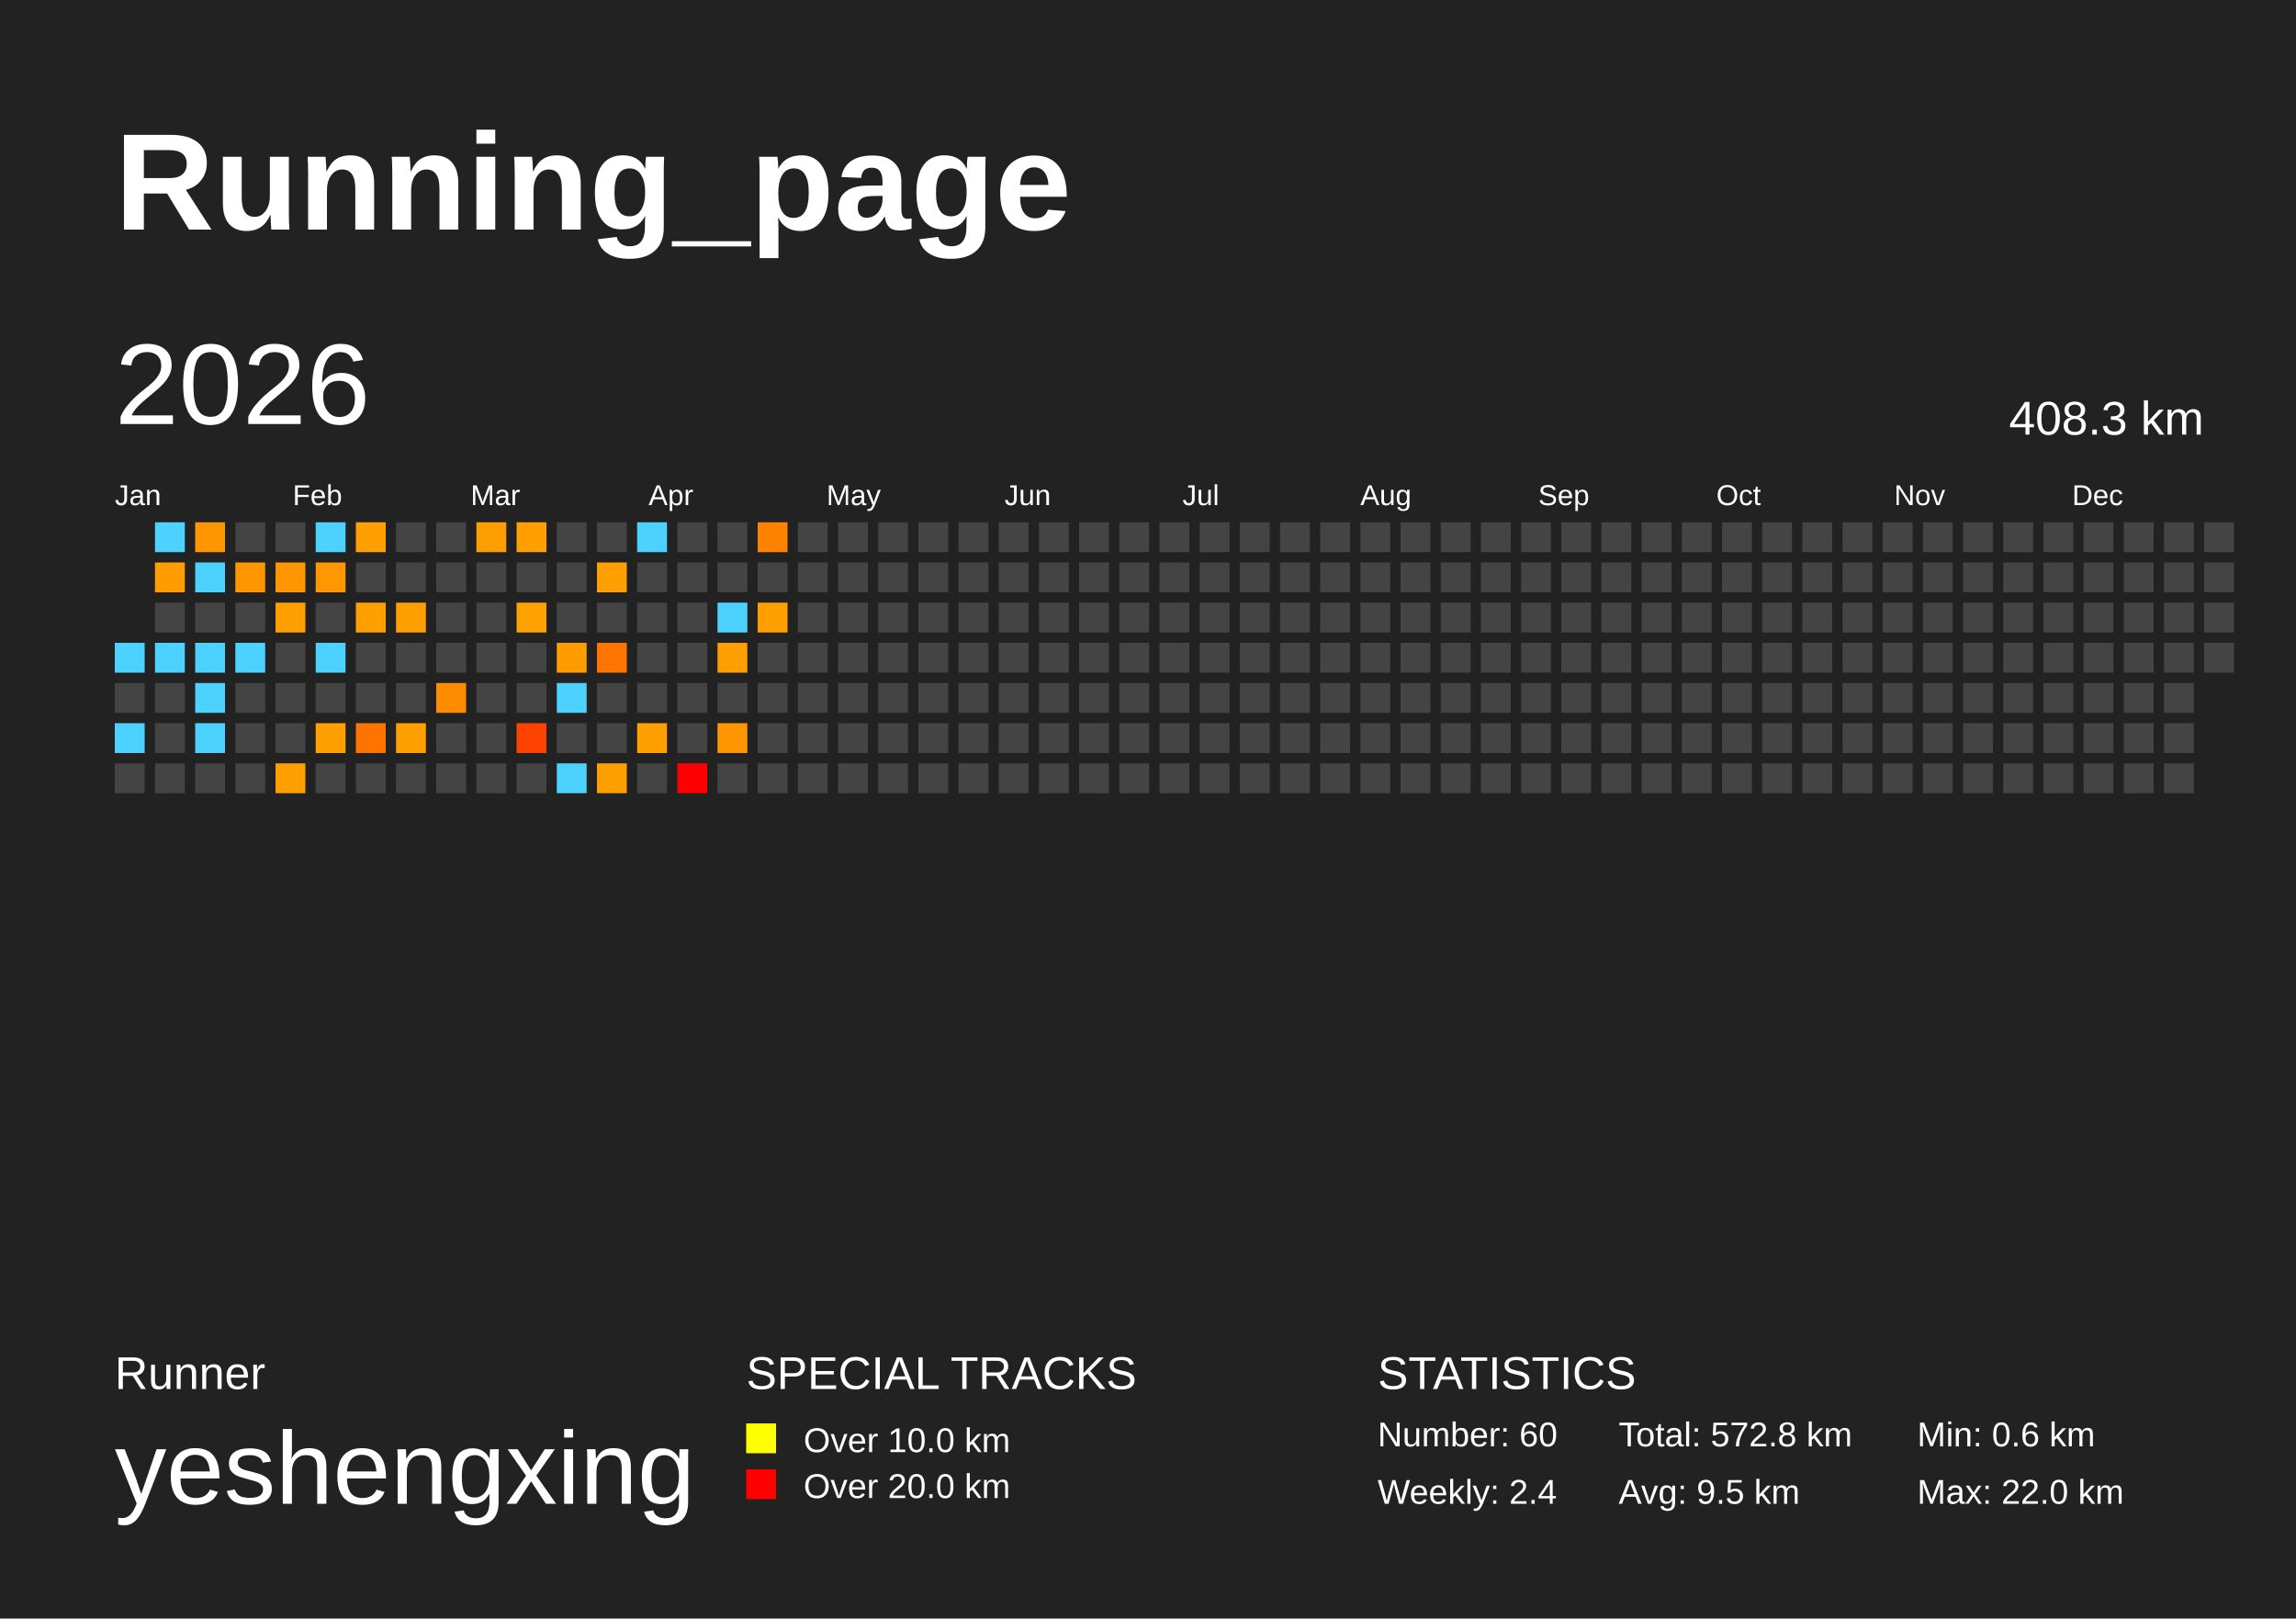
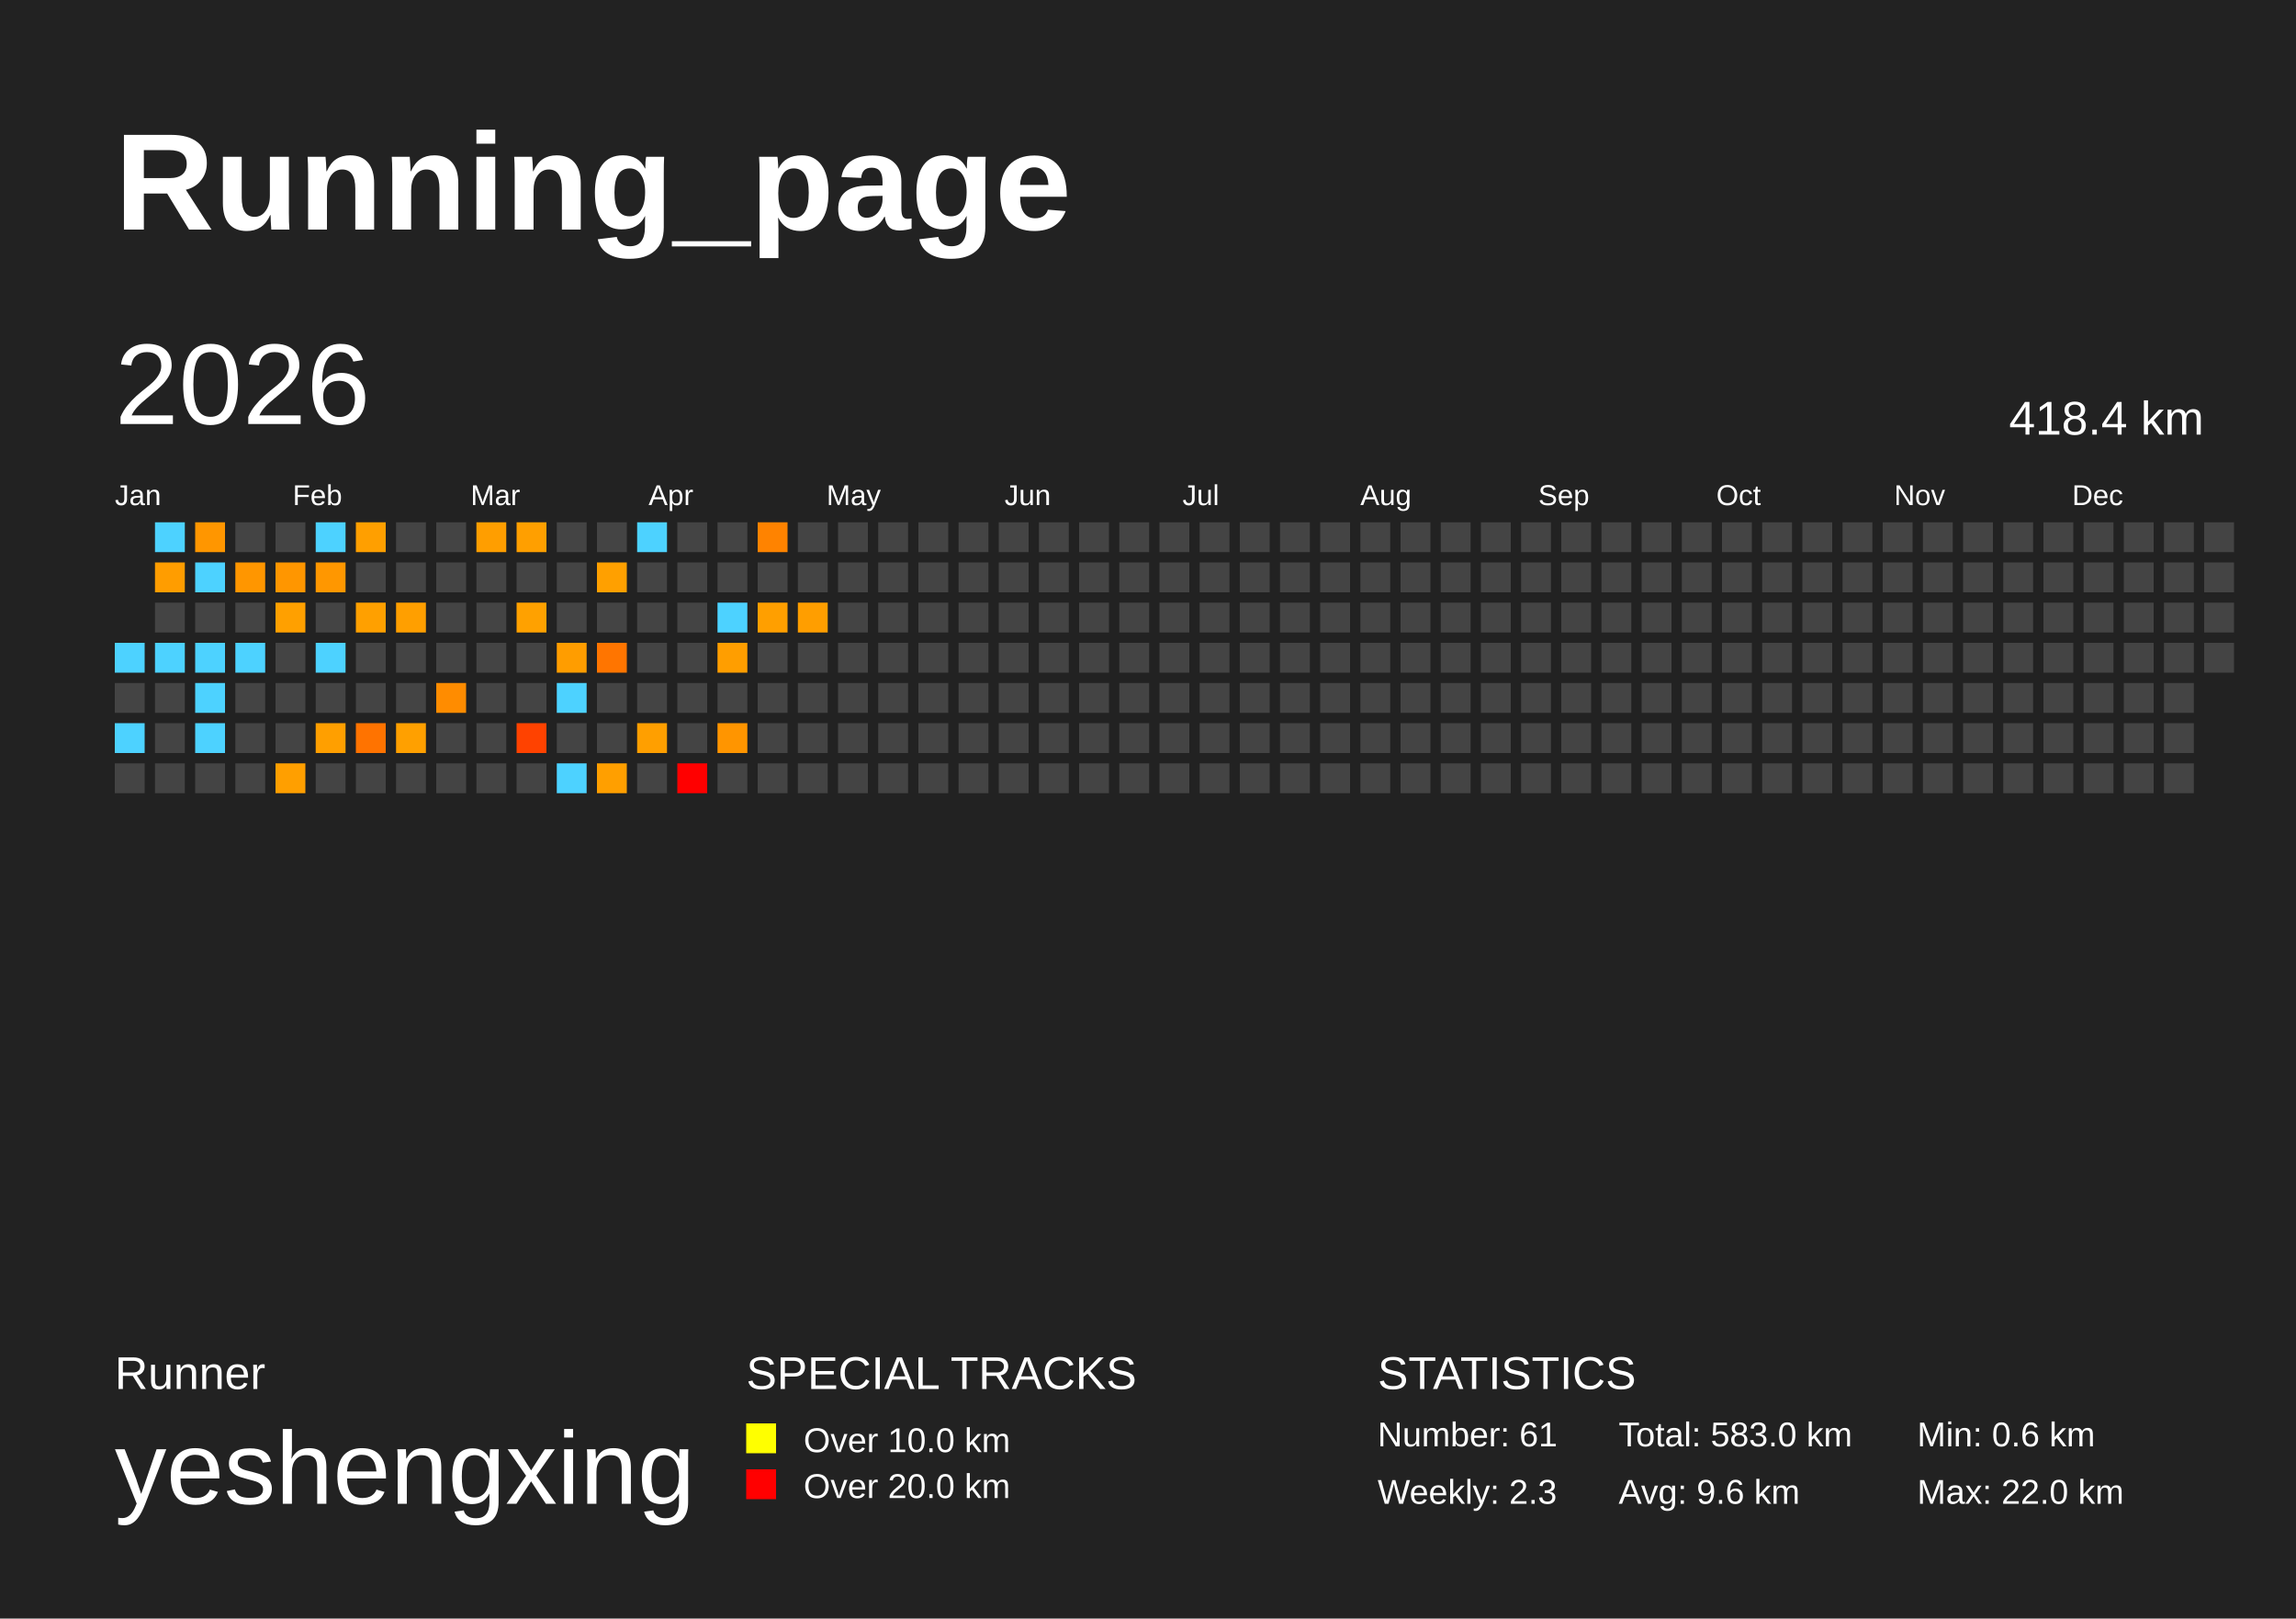
<svg xmlns="http://www.w3.org/2000/svg" baseProfile="full" height="141mm" version="1.1" viewBox="0,0,200,141" width="200mm">
  <defs />
  <rect fill="#222222" height="141" width="200" x="0" y="0" />
  <text fill="#FFFFFF" style="font-size:12px; font-family:Arial; font-weight:bold;" x="10" y="20">Running_page</text>
  <text fill="#FFFFFF" style="font-size:4px; font-family:Arial" x="10" y="121">Runner</text>
  <text fill="#FFFFFF" style="font-size:9px; font-family:Arial" x="10" y="131">yeshengxing</text>
  <text fill="#FFFFFF" style="font-size:4px; font-family:Arial" x="65" y="121">SPECIAL TRACKS</text>
  <rect fill="yellow" height="2.6" width="2.6" x="65" y="124" />
  <text fill="#FFFFFF" style="font-size:3px; font-family:Arial" x="70" y="126.5">Over 10.0 km</text>
  <rect fill="red" height="2.6" width="2.6" x="65" y="128" />
  <text fill="#FFFFFF" style="font-size:3px; font-family:Arial" x="70" y="130.5">Over 20.0 km</text>
  <text fill="#FFFFFF" style="font-size:4px; font-family:Arial" x="120" y="121">STATISTICS</text>
-   <text fill="#FFFFFF" style="font-size:3px; font-family:Arial" x="120" y="126">Number: 60</text>
-   <text fill="#FFFFFF" style="font-size:3px; font-family:Arial" x="120" y="131">Weekly: 2.4</text>
-   <text fill="#FFFFFF" style="font-size:3px; font-family:Arial" x="141" y="126">Total: 572.8 km</text>
-   <text fill="#FFFFFF" style="font-size:3px; font-family:Arial" x="141" y="131">Avg: 9.5 km</text>
+   <text fill="#FFFFFF" style="font-size:3px; font-family:Arial" x="120" y="126">Number: 61</text>
+   <text fill="#FFFFFF" style="font-size:3px; font-family:Arial" x="120" y="131">Weekly: 2.3</text>
+   <text fill="#FFFFFF" style="font-size:3px; font-family:Arial" x="141" y="126">Total: 583.0 km</text>
+   <text fill="#FFFFFF" style="font-size:3px; font-family:Arial" x="141" y="131">Avg: 9.6 km</text>
  <text fill="#FFFFFF" style="font-size:3px; font-family:Arial" x="167" y="126">Min: 0.6 km</text>
  <text fill="#FFFFFF" style="font-size:3px; font-family:Arial" x="167" y="131">Max: 22.0 km</text>
  <text dominant-baseline="hanging" fill="#FFFFFF" style="font-size:10.0px; font-family:Arial;" x="10" y="30">2026</text>
-   <text dominant-baseline="hanging" fill="#FFFFFF" style="font-size:4.125px; font-family:Arial;" x="175" y="35">408.3 km</text>
+   <text dominant-baseline="hanging" fill="#FFFFFF" style="font-size:4.125px; font-family:Arial;" x="175" y="35">418.4 km</text>
  <text fill="#FFFFFF" style="font-size:2.5px; font-family:Arial" x="10.0" y="44">Jan</text>
  <text fill="#FFFFFF" style="font-size:2.5px; font-family:Arial" x="25.5" y="44">Feb</text>
  <text fill="#FFFFFF" style="font-size:2.5px; font-family:Arial" x="41.0" y="44">Mar</text>
  <text fill="#FFFFFF" style="font-size:2.5px; font-family:Arial" x="56.5" y="44">Apr</text>
  <text fill="#FFFFFF" style="font-size:2.5px; font-family:Arial" x="72.0" y="44">May</text>
  <text fill="#FFFFFF" style="font-size:2.5px; font-family:Arial" x="87.5" y="44">Jun</text>
  <text fill="#FFFFFF" style="font-size:2.5px; font-family:Arial" x="103.0" y="44">Jul</text>
  <text fill="#FFFFFF" style="font-size:2.5px; font-family:Arial" x="118.5" y="44">Aug</text>
  <text fill="#FFFFFF" style="font-size:2.5px; font-family:Arial" x="134.0" y="44">Sep</text>
  <text fill="#FFFFFF" style="font-size:2.5px; font-family:Arial" x="149.5" y="44">Oct</text>
  <text fill="#FFFFFF" style="font-size:2.5px; font-family:Arial" x="165.0" y="44">Nov</text>
  <text fill="#FFFFFF" style="font-size:2.5px; font-family:Arial" x="180.5" y="44">Dec</text>
  <rect fill="#4dd2ff" height="2.6" width="2.6" x="10.0" y="56.0" />
  <rect fill="#444444" height="2.6" width="2.6" x="10.0" y="59.5" />
  <rect fill="#4dd2ff" height="2.6" width="2.6" x="10.0" y="63.0" />
  <rect fill="#444444" height="2.6" width="2.6" x="10.0" y="66.5" />
  <rect fill="#4dd2ff" height="2.6" width="2.6" x="13.5" y="45.5" />
  <rect fill="#ff9d00" height="2.6" width="2.6" x="13.5" y="49.0" />
  <rect fill="#444444" height="2.6" width="2.6" x="13.5" y="52.5" />
  <rect fill="#4dd2ff" height="2.6" width="2.6" x="13.5" y="56.0" />
  <rect fill="#444444" height="2.6" width="2.6" x="13.5" y="59.5" />
  <rect fill="#444444" height="2.6" width="2.6" x="13.5" y="63.0" />
  <rect fill="#444444" height="2.6" width="2.6" x="13.5" y="66.5" />
  <rect fill="#ff9600" height="2.6" width="2.6" x="17.0" y="45.5" />
  <rect fill="#4dd2ff" height="2.6" width="2.6" x="17.0" y="49.0" />
  <rect fill="#444444" height="2.6" width="2.6" x="17.0" y="52.5" />
  <rect fill="#4dd2ff" height="2.6" width="2.6" x="17.0" y="56.0" />
  <rect fill="#4dd2ff" height="2.6" width="2.6" x="17.0" y="59.5" />
  <rect fill="#4dd2ff" height="2.6" width="2.6" x="17.0" y="63.0" />
  <rect fill="#444444" height="2.6" width="2.6" x="17.0" y="66.5" />
  <rect fill="#444444" height="2.6" width="2.6" x="20.5" y="45.5" />
  <rect fill="#ff9600" height="2.6" width="2.6" x="20.5" y="49.0" />
  <rect fill="#444444" height="2.6" width="2.6" x="20.5" y="52.5" />
  <rect fill="#4dd2ff" height="2.6" width="2.6" x="20.5" y="56.0" />
  <rect fill="#444444" height="2.6" width="2.6" x="20.5" y="59.5" />
  <rect fill="#444444" height="2.6" width="2.6" x="20.5" y="63.0" />
  <rect fill="#444444" height="2.6" width="2.6" x="20.5" y="66.5" />
  <rect fill="#444444" height="2.6" width="2.6" x="24.0" y="45.5" />
  <rect fill="#ff9600" height="2.6" width="2.6" x="24.0" y="49.0" />
  <rect fill="#ffa000" height="2.6" width="2.6" x="24.0" y="52.5" />
  <rect fill="#444444" height="2.6" width="2.6" x="24.0" y="56.0" />
  <rect fill="#444444" height="2.6" width="2.6" x="24.0" y="59.5" />
  <rect fill="#444444" height="2.6" width="2.6" x="24.0" y="63.0" />
  <rect fill="#ff9f00" height="2.6" width="2.6" x="24.0" y="66.5" />
  <rect fill="#4dd2ff" height="2.6" width="2.6" x="27.5" y="45.5" />
  <rect fill="#ff9700" height="2.6" width="2.6" x="27.5" y="49.0" />
  <rect fill="#444444" height="2.6" width="2.6" x="27.5" y="52.5" />
  <rect fill="#4dd2ff" height="2.6" width="2.6" x="27.5" y="56.0" />
  <rect fill="#444444" height="2.6" width="2.6" x="27.5" y="59.5" />
  <rect fill="#ff9f00" height="2.6" width="2.6" x="27.5" y="63.0" />
  <rect fill="#444444" height="2.6" width="2.6" x="27.5" y="66.5" />
  <rect fill="#ff9f00" height="2.6" width="2.6" x="31.0" y="45.5" />
  <rect fill="#444444" height="2.6" width="2.6" x="31.0" y="49.0" />
  <rect fill="#ffa000" height="2.6" width="2.6" x="31.0" y="52.5" />
  <rect fill="#444444" height="2.6" width="2.6" x="31.0" y="56.0" />
  <rect fill="#444444" height="2.6" width="2.6" x="31.0" y="59.5" />
  <rect fill="#ff7300" height="2.6" width="2.6" x="31.0" y="63.0" />
  <rect fill="#444444" height="2.6" width="2.6" x="31.0" y="66.5" />
  <rect fill="#444444" height="2.6" width="2.6" x="34.5" y="45.5" />
  <rect fill="#444444" height="2.6" width="2.6" x="34.5" y="49.0" />
  <rect fill="#ff9f00" height="2.6" width="2.6" x="34.5" y="52.5" />
  <rect fill="#444444" height="2.6" width="2.6" x="34.5" y="56.0" />
  <rect fill="#444444" height="2.6" width="2.6" x="34.5" y="59.5" />
  <rect fill="#ffa000" height="2.6" width="2.6" x="34.5" y="63.0" />
  <rect fill="#444444" height="2.6" width="2.6" x="34.5" y="66.5" />
  <rect fill="#444444" height="2.6" width="2.6" x="38.0" y="45.5" />
  <rect fill="#444444" height="2.6" width="2.6" x="38.0" y="49.0" />
  <rect fill="#444444" height="2.6" width="2.6" x="38.0" y="52.5" />
  <rect fill="#444444" height="2.6" width="2.6" x="38.0" y="56.0" />
  <rect fill="#ff8c00" height="2.6" width="2.6" x="38.0" y="59.5" />
  <rect fill="#444444" height="2.6" width="2.6" x="38.0" y="63.0" />
  <rect fill="#444444" height="2.6" width="2.6" x="38.0" y="66.5" />
  <rect fill="#ff9e00" height="2.6" width="2.6" x="41.5" y="45.5" />
  <rect fill="#444444" height="2.6" width="2.6" x="41.5" y="49.0" />
  <rect fill="#444444" height="2.6" width="2.6" x="41.5" y="52.5" />
  <rect fill="#444444" height="2.6" width="2.6" x="41.5" y="56.0" />
  <rect fill="#444444" height="2.6" width="2.6" x="41.5" y="59.5" />
  <rect fill="#444444" height="2.6" width="2.6" x="41.5" y="63.0" />
  <rect fill="#444444" height="2.6" width="2.6" x="41.5" y="66.5" />
  <rect fill="#ff9f00" height="2.6" width="2.6" x="45.0" y="45.5" />
  <rect fill="#444444" height="2.6" width="2.6" x="45.0" y="49.0" />
  <rect fill="#ffa100" height="2.6" width="2.6" x="45.0" y="52.5" />
  <rect fill="#444444" height="2.6" width="2.6" x="45.0" y="56.0" />
  <rect fill="#444444" height="2.6" width="2.6" x="45.0" y="59.5" />
  <rect fill="#ff4200" height="2.6" width="2.6" x="45.0" y="63.0" />
  <rect fill="#444444" height="2.6" width="2.6" x="45.0" y="66.5" />
  <rect fill="#444444" height="2.6" width="2.6" x="48.5" y="45.5" />
  <rect fill="#444444" height="2.6" width="2.6" x="48.5" y="49.0" />
  <rect fill="#444444" height="2.6" width="2.6" x="48.5" y="52.5" />
  <rect fill="#ff9d00" height="2.6" width="2.6" x="48.5" y="56.0" />
  <rect fill="#4dd2ff" height="2.6" width="2.6" x="48.5" y="59.5" />
  <rect fill="#444444" height="2.6" width="2.6" x="48.5" y="63.0" />
  <rect fill="#4dd2ff" height="2.6" width="2.6" x="48.5" y="66.5" />
  <rect fill="#444444" height="2.6" width="2.6" x="52.0" y="45.5" />
  <rect fill="#ffa000" height="2.6" width="2.6" x="52.0" y="49.0" />
  <rect fill="#444444" height="2.6" width="2.6" x="52.0" y="52.5" />
  <rect fill="#ff7500" height="2.6" width="2.6" x="52.0" y="56.0" />
  <rect fill="#444444" height="2.6" width="2.6" x="52.0" y="59.5" />
  <rect fill="#444444" height="2.6" width="2.6" x="52.0" y="63.0" />
  <rect fill="#ff9f00" height="2.6" width="2.6" x="52.0" y="66.5" />
  <rect fill="#4dd2ff" height="2.6" width="2.6" x="55.5" y="45.5" />
  <rect fill="#444444" height="2.6" width="2.6" x="55.5" y="49.0" />
  <rect fill="#444444" height="2.6" width="2.6" x="55.5" y="52.5" />
  <rect fill="#444444" height="2.6" width="2.6" x="55.5" y="56.0" />
  <rect fill="#444444" height="2.6" width="2.6" x="55.5" y="59.5" />
  <rect fill="#ff9f00" height="2.6" width="2.6" x="55.5" y="63.0" />
  <rect fill="#444444" height="2.6" width="2.6" x="55.5" y="66.5" />
  <rect fill="#444444" height="2.6" width="2.6" x="59.0" y="45.5" />
  <rect fill="#444444" height="2.6" width="2.6" x="59.0" y="49.0" />
  <rect fill="#444444" height="2.6" width="2.6" x="59.0" y="52.5" />
  <rect fill="#444444" height="2.6" width="2.6" x="59.0" y="56.0" />
  <rect fill="#444444" height="2.6" width="2.6" x="59.0" y="59.5" />
  <rect fill="#444444" height="2.6" width="2.6" x="59.0" y="63.0" />
  <rect fill="red" height="2.6" width="2.6" x="59.0" y="66.5" />
  <rect fill="#444444" height="2.6" width="2.6" x="62.5" y="45.5" />
  <rect fill="#444444" height="2.6" width="2.6" x="62.5" y="49.0" />
  <rect fill="#4dd2ff" height="2.6" width="2.6" x="62.5" y="52.5" />
  <rect fill="#ff9e00" height="2.6" width="2.6" x="62.5" y="56.0" />
  <rect fill="#444444" height="2.6" width="2.6" x="62.5" y="59.5" />
  <rect fill="#ff9500" height="2.6" width="2.6" x="62.5" y="63.0" />
  <rect fill="#444444" height="2.6" width="2.6" x="62.5" y="66.5" />
  <rect fill="#ff8300" height="2.6" width="2.6" x="66.0" y="45.5" />
  <rect fill="#444444" height="2.6" width="2.6" x="66.0" y="49.0" />
  <rect fill="#ff9f00" height="2.6" width="2.6" x="66.0" y="52.5" />
  <rect fill="#444444" height="2.6" width="2.6" x="66.0" y="56.0" />
  <rect fill="#444444" height="2.6" width="2.6" x="66.0" y="59.5" />
  <rect fill="#444444" height="2.6" width="2.6" x="66.0" y="63.0" />
  <rect fill="#444444" height="2.6" width="2.6" x="66.0" y="66.5" />
  <rect fill="#444444" height="2.6" width="2.6" x="69.5" y="45.5" />
  <rect fill="#444444" height="2.6" width="2.6" x="69.5" y="49.0" />
-   <rect fill="#444444" height="2.6" width="2.6" x="69.5" y="52.5" />
+   <rect fill="#ff9e00" height="2.6" width="2.6" x="69.5" y="52.5" />
  <rect fill="#444444" height="2.6" width="2.6" x="69.5" y="56.0" />
  <rect fill="#444444" height="2.6" width="2.6" x="69.5" y="59.5" />
  <rect fill="#444444" height="2.6" width="2.6" x="69.5" y="63.0" />
  <rect fill="#444444" height="2.6" width="2.6" x="69.5" y="66.5" />
  <rect fill="#444444" height="2.6" width="2.6" x="73.0" y="45.5" />
  <rect fill="#444444" height="2.6" width="2.6" x="73.0" y="49.0" />
  <rect fill="#444444" height="2.6" width="2.6" x="73.0" y="52.5" />
  <rect fill="#444444" height="2.6" width="2.6" x="73.0" y="56.0" />
  <rect fill="#444444" height="2.6" width="2.6" x="73.0" y="59.5" />
  <rect fill="#444444" height="2.6" width="2.6" x="73.0" y="63.0" />
  <rect fill="#444444" height="2.6" width="2.6" x="73.0" y="66.5" />
  <rect fill="#444444" height="2.6" width="2.6" x="76.5" y="45.5" />
  <rect fill="#444444" height="2.6" width="2.6" x="76.5" y="49.0" />
  <rect fill="#444444" height="2.6" width="2.6" x="76.5" y="52.5" />
  <rect fill="#444444" height="2.6" width="2.6" x="76.5" y="56.0" />
  <rect fill="#444444" height="2.6" width="2.6" x="76.5" y="59.5" />
  <rect fill="#444444" height="2.6" width="2.6" x="76.5" y="63.0" />
  <rect fill="#444444" height="2.6" width="2.6" x="76.5" y="66.5" />
  <rect fill="#444444" height="2.6" width="2.6" x="80.0" y="45.5" />
  <rect fill="#444444" height="2.6" width="2.6" x="80.0" y="49.0" />
  <rect fill="#444444" height="2.6" width="2.6" x="80.0" y="52.5" />
  <rect fill="#444444" height="2.6" width="2.6" x="80.0" y="56.0" />
  <rect fill="#444444" height="2.6" width="2.6" x="80.0" y="59.5" />
  <rect fill="#444444" height="2.6" width="2.6" x="80.0" y="63.0" />
  <rect fill="#444444" height="2.6" width="2.6" x="80.0" y="66.5" />
  <rect fill="#444444" height="2.6" width="2.6" x="83.5" y="45.5" />
  <rect fill="#444444" height="2.6" width="2.6" x="83.5" y="49.0" />
  <rect fill="#444444" height="2.6" width="2.6" x="83.5" y="52.5" />
  <rect fill="#444444" height="2.6" width="2.6" x="83.5" y="56.0" />
  <rect fill="#444444" height="2.6" width="2.6" x="83.5" y="59.5" />
  <rect fill="#444444" height="2.6" width="2.6" x="83.5" y="63.0" />
  <rect fill="#444444" height="2.6" width="2.6" x="83.5" y="66.5" />
  <rect fill="#444444" height="2.6" width="2.6" x="87.0" y="45.5" />
  <rect fill="#444444" height="2.6" width="2.6" x="87.0" y="49.0" />
  <rect fill="#444444" height="2.6" width="2.6" x="87.0" y="52.5" />
  <rect fill="#444444" height="2.6" width="2.6" x="87.0" y="56.0" />
  <rect fill="#444444" height="2.6" width="2.6" x="87.0" y="59.5" />
  <rect fill="#444444" height="2.6" width="2.6" x="87.0" y="63.0" />
  <rect fill="#444444" height="2.6" width="2.6" x="87.0" y="66.5" />
  <rect fill="#444444" height="2.6" width="2.6" x="90.5" y="45.5" />
  <rect fill="#444444" height="2.6" width="2.6" x="90.5" y="49.0" />
  <rect fill="#444444" height="2.6" width="2.6" x="90.5" y="52.5" />
  <rect fill="#444444" height="2.6" width="2.6" x="90.5" y="56.0" />
  <rect fill="#444444" height="2.6" width="2.6" x="90.5" y="59.5" />
  <rect fill="#444444" height="2.6" width="2.6" x="90.5" y="63.0" />
  <rect fill="#444444" height="2.6" width="2.6" x="90.5" y="66.5" />
  <rect fill="#444444" height="2.6" width="2.6" x="94.0" y="45.5" />
  <rect fill="#444444" height="2.6" width="2.6" x="94.0" y="49.0" />
  <rect fill="#444444" height="2.6" width="2.6" x="94.0" y="52.5" />
  <rect fill="#444444" height="2.6" width="2.6" x="94.0" y="56.0" />
  <rect fill="#444444" height="2.6" width="2.6" x="94.0" y="59.5" />
  <rect fill="#444444" height="2.6" width="2.6" x="94.0" y="63.0" />
  <rect fill="#444444" height="2.6" width="2.6" x="94.0" y="66.5" />
  <rect fill="#444444" height="2.6" width="2.6" x="97.5" y="45.5" />
  <rect fill="#444444" height="2.6" width="2.6" x="97.5" y="49.0" />
  <rect fill="#444444" height="2.6" width="2.6" x="97.5" y="52.5" />
  <rect fill="#444444" height="2.6" width="2.6" x="97.5" y="56.0" />
  <rect fill="#444444" height="2.6" width="2.6" x="97.5" y="59.5" />
  <rect fill="#444444" height="2.6" width="2.6" x="97.5" y="63.0" />
  <rect fill="#444444" height="2.6" width="2.6" x="97.5" y="66.5" />
  <rect fill="#444444" height="2.6" width="2.6" x="101.0" y="45.5" />
  <rect fill="#444444" height="2.6" width="2.6" x="101.0" y="49.0" />
  <rect fill="#444444" height="2.6" width="2.6" x="101.0" y="52.5" />
  <rect fill="#444444" height="2.6" width="2.6" x="101.0" y="56.0" />
  <rect fill="#444444" height="2.6" width="2.6" x="101.0" y="59.5" />
  <rect fill="#444444" height="2.6" width="2.6" x="101.0" y="63.0" />
  <rect fill="#444444" height="2.6" width="2.6" x="101.0" y="66.5" />
  <rect fill="#444444" height="2.6" width="2.6" x="104.5" y="45.5" />
  <rect fill="#444444" height="2.6" width="2.6" x="104.5" y="49.0" />
  <rect fill="#444444" height="2.6" width="2.6" x="104.5" y="52.5" />
  <rect fill="#444444" height="2.6" width="2.6" x="104.5" y="56.0" />
  <rect fill="#444444" height="2.6" width="2.6" x="104.5" y="59.5" />
  <rect fill="#444444" height="2.6" width="2.6" x="104.5" y="63.0" />
  <rect fill="#444444" height="2.6" width="2.6" x="104.5" y="66.5" />
  <rect fill="#444444" height="2.6" width="2.6" x="108.0" y="45.5" />
  <rect fill="#444444" height="2.6" width="2.6" x="108.0" y="49.0" />
  <rect fill="#444444" height="2.6" width="2.6" x="108.0" y="52.5" />
  <rect fill="#444444" height="2.6" width="2.6" x="108.0" y="56.0" />
  <rect fill="#444444" height="2.6" width="2.6" x="108.0" y="59.5" />
  <rect fill="#444444" height="2.6" width="2.6" x="108.0" y="63.0" />
  <rect fill="#444444" height="2.6" width="2.6" x="108.0" y="66.5" />
  <rect fill="#444444" height="2.6" width="2.6" x="111.5" y="45.5" />
  <rect fill="#444444" height="2.6" width="2.6" x="111.5" y="49.0" />
  <rect fill="#444444" height="2.6" width="2.6" x="111.5" y="52.5" />
  <rect fill="#444444" height="2.6" width="2.6" x="111.5" y="56.0" />
  <rect fill="#444444" height="2.6" width="2.6" x="111.5" y="59.5" />
  <rect fill="#444444" height="2.6" width="2.6" x="111.5" y="63.0" />
  <rect fill="#444444" height="2.6" width="2.6" x="111.5" y="66.5" />
  <rect fill="#444444" height="2.6" width="2.6" x="115.0" y="45.5" />
  <rect fill="#444444" height="2.6" width="2.6" x="115.0" y="49.0" />
  <rect fill="#444444" height="2.6" width="2.6" x="115.0" y="52.5" />
  <rect fill="#444444" height="2.6" width="2.6" x="115.0" y="56.0" />
  <rect fill="#444444" height="2.6" width="2.6" x="115.0" y="59.5" />
  <rect fill="#444444" height="2.6" width="2.6" x="115.0" y="63.0" />
  <rect fill="#444444" height="2.6" width="2.6" x="115.0" y="66.5" />
  <rect fill="#444444" height="2.6" width="2.6" x="118.5" y="45.5" />
  <rect fill="#444444" height="2.6" width="2.6" x="118.5" y="49.0" />
  <rect fill="#444444" height="2.6" width="2.6" x="118.5" y="52.5" />
  <rect fill="#444444" height="2.6" width="2.6" x="118.5" y="56.0" />
  <rect fill="#444444" height="2.6" width="2.6" x="118.5" y="59.5" />
  <rect fill="#444444" height="2.6" width="2.6" x="118.5" y="63.0" />
  <rect fill="#444444" height="2.6" width="2.6" x="118.5" y="66.5" />
  <rect fill="#444444" height="2.6" width="2.6" x="122.0" y="45.5" />
  <rect fill="#444444" height="2.6" width="2.6" x="122.0" y="49.0" />
  <rect fill="#444444" height="2.6" width="2.6" x="122.0" y="52.5" />
  <rect fill="#444444" height="2.6" width="2.6" x="122.0" y="56.0" />
  <rect fill="#444444" height="2.6" width="2.6" x="122.0" y="59.5" />
  <rect fill="#444444" height="2.6" width="2.6" x="122.0" y="63.0" />
  <rect fill="#444444" height="2.6" width="2.6" x="122.0" y="66.5" />
  <rect fill="#444444" height="2.6" width="2.6" x="125.5" y="45.5" />
  <rect fill="#444444" height="2.6" width="2.6" x="125.5" y="49.0" />
  <rect fill="#444444" height="2.6" width="2.6" x="125.5" y="52.5" />
  <rect fill="#444444" height="2.6" width="2.6" x="125.5" y="56.0" />
  <rect fill="#444444" height="2.6" width="2.6" x="125.5" y="59.5" />
  <rect fill="#444444" height="2.6" width="2.6" x="125.5" y="63.0" />
  <rect fill="#444444" height="2.6" width="2.6" x="125.5" y="66.5" />
  <rect fill="#444444" height="2.6" width="2.6" x="129.0" y="45.5" />
  <rect fill="#444444" height="2.6" width="2.6" x="129.0" y="49.0" />
  <rect fill="#444444" height="2.6" width="2.6" x="129.0" y="52.5" />
  <rect fill="#444444" height="2.6" width="2.6" x="129.0" y="56.0" />
  <rect fill="#444444" height="2.6" width="2.6" x="129.0" y="59.5" />
  <rect fill="#444444" height="2.6" width="2.6" x="129.0" y="63.0" />
  <rect fill="#444444" height="2.6" width="2.6" x="129.0" y="66.5" />
  <rect fill="#444444" height="2.6" width="2.6" x="132.5" y="45.5" />
  <rect fill="#444444" height="2.6" width="2.6" x="132.5" y="49.0" />
  <rect fill="#444444" height="2.6" width="2.6" x="132.5" y="52.5" />
  <rect fill="#444444" height="2.6" width="2.6" x="132.5" y="56.0" />
  <rect fill="#444444" height="2.6" width="2.6" x="132.5" y="59.5" />
  <rect fill="#444444" height="2.6" width="2.6" x="132.5" y="63.0" />
  <rect fill="#444444" height="2.6" width="2.6" x="132.5" y="66.5" />
  <rect fill="#444444" height="2.6" width="2.6" x="136.0" y="45.5" />
  <rect fill="#444444" height="2.6" width="2.6" x="136.0" y="49.0" />
  <rect fill="#444444" height="2.6" width="2.6" x="136.0" y="52.5" />
  <rect fill="#444444" height="2.6" width="2.6" x="136.0" y="56.0" />
  <rect fill="#444444" height="2.6" width="2.6" x="136.0" y="59.5" />
  <rect fill="#444444" height="2.6" width="2.6" x="136.0" y="63.0" />
  <rect fill="#444444" height="2.6" width="2.6" x="136.0" y="66.5" />
  <rect fill="#444444" height="2.6" width="2.6" x="139.5" y="45.5" />
  <rect fill="#444444" height="2.6" width="2.6" x="139.5" y="49.0" />
  <rect fill="#444444" height="2.6" width="2.6" x="139.5" y="52.5" />
  <rect fill="#444444" height="2.6" width="2.6" x="139.5" y="56.0" />
  <rect fill="#444444" height="2.6" width="2.6" x="139.5" y="59.5" />
  <rect fill="#444444" height="2.6" width="2.6" x="139.5" y="63.0" />
  <rect fill="#444444" height="2.6" width="2.6" x="139.5" y="66.5" />
  <rect fill="#444444" height="2.6" width="2.6" x="143.0" y="45.5" />
  <rect fill="#444444" height="2.6" width="2.6" x="143.0" y="49.0" />
  <rect fill="#444444" height="2.6" width="2.6" x="143.0" y="52.5" />
  <rect fill="#444444" height="2.6" width="2.6" x="143.0" y="56.0" />
  <rect fill="#444444" height="2.6" width="2.6" x="143.0" y="59.5" />
  <rect fill="#444444" height="2.6" width="2.6" x="143.0" y="63.0" />
  <rect fill="#444444" height="2.6" width="2.6" x="143.0" y="66.5" />
  <rect fill="#444444" height="2.6" width="2.6" x="146.5" y="45.5" />
  <rect fill="#444444" height="2.6" width="2.6" x="146.5" y="49.0" />
  <rect fill="#444444" height="2.6" width="2.6" x="146.5" y="52.5" />
  <rect fill="#444444" height="2.6" width="2.6" x="146.5" y="56.0" />
  <rect fill="#444444" height="2.6" width="2.6" x="146.5" y="59.5" />
  <rect fill="#444444" height="2.6" width="2.6" x="146.5" y="63.0" />
  <rect fill="#444444" height="2.6" width="2.6" x="146.5" y="66.5" />
  <rect fill="#444444" height="2.6" width="2.6" x="150.0" y="45.5" />
  <rect fill="#444444" height="2.6" width="2.6" x="150.0" y="49.0" />
  <rect fill="#444444" height="2.6" width="2.6" x="150.0" y="52.5" />
  <rect fill="#444444" height="2.6" width="2.6" x="150.0" y="56.0" />
  <rect fill="#444444" height="2.6" width="2.6" x="150.0" y="59.5" />
  <rect fill="#444444" height="2.6" width="2.6" x="150.0" y="63.0" />
  <rect fill="#444444" height="2.6" width="2.6" x="150.0" y="66.5" />
  <rect fill="#444444" height="2.6" width="2.6" x="153.5" y="45.5" />
  <rect fill="#444444" height="2.6" width="2.6" x="153.5" y="49.0" />
  <rect fill="#444444" height="2.6" width="2.6" x="153.5" y="52.5" />
  <rect fill="#444444" height="2.6" width="2.6" x="153.5" y="56.0" />
  <rect fill="#444444" height="2.6" width="2.6" x="153.5" y="59.5" />
  <rect fill="#444444" height="2.6" width="2.6" x="153.5" y="63.0" />
  <rect fill="#444444" height="2.6" width="2.6" x="153.5" y="66.5" />
  <rect fill="#444444" height="2.6" width="2.6" x="157.0" y="45.5" />
  <rect fill="#444444" height="2.6" width="2.6" x="157.0" y="49.0" />
  <rect fill="#444444" height="2.6" width="2.6" x="157.0" y="52.5" />
  <rect fill="#444444" height="2.6" width="2.6" x="157.0" y="56.0" />
  <rect fill="#444444" height="2.6" width="2.6" x="157.0" y="59.5" />
  <rect fill="#444444" height="2.6" width="2.6" x="157.0" y="63.0" />
  <rect fill="#444444" height="2.6" width="2.6" x="157.0" y="66.5" />
  <rect fill="#444444" height="2.6" width="2.6" x="160.5" y="45.5" />
  <rect fill="#444444" height="2.6" width="2.6" x="160.5" y="49.0" />
  <rect fill="#444444" height="2.6" width="2.6" x="160.5" y="52.5" />
  <rect fill="#444444" height="2.6" width="2.6" x="160.5" y="56.0" />
  <rect fill="#444444" height="2.6" width="2.6" x="160.5" y="59.5" />
  <rect fill="#444444" height="2.6" width="2.6" x="160.5" y="63.0" />
  <rect fill="#444444" height="2.6" width="2.6" x="160.5" y="66.5" />
  <rect fill="#444444" height="2.6" width="2.6" x="164.0" y="45.5" />
  <rect fill="#444444" height="2.6" width="2.6" x="164.0" y="49.0" />
  <rect fill="#444444" height="2.6" width="2.6" x="164.0" y="52.5" />
  <rect fill="#444444" height="2.6" width="2.6" x="164.0" y="56.0" />
  <rect fill="#444444" height="2.6" width="2.6" x="164.0" y="59.5" />
  <rect fill="#444444" height="2.6" width="2.6" x="164.0" y="63.0" />
  <rect fill="#444444" height="2.6" width="2.6" x="164.0" y="66.5" />
  <rect fill="#444444" height="2.6" width="2.6" x="167.5" y="45.5" />
  <rect fill="#444444" height="2.6" width="2.6" x="167.5" y="49.0" />
  <rect fill="#444444" height="2.6" width="2.6" x="167.5" y="52.5" />
  <rect fill="#444444" height="2.6" width="2.6" x="167.5" y="56.0" />
  <rect fill="#444444" height="2.6" width="2.6" x="167.5" y="59.5" />
  <rect fill="#444444" height="2.6" width="2.6" x="167.5" y="63.0" />
  <rect fill="#444444" height="2.6" width="2.6" x="167.5" y="66.5" />
  <rect fill="#444444" height="2.6" width="2.6" x="171.0" y="45.5" />
  <rect fill="#444444" height="2.6" width="2.6" x="171.0" y="49.0" />
  <rect fill="#444444" height="2.6" width="2.6" x="171.0" y="52.5" />
  <rect fill="#444444" height="2.6" width="2.6" x="171.0" y="56.0" />
  <rect fill="#444444" height="2.6" width="2.6" x="171.0" y="59.5" />
  <rect fill="#444444" height="2.6" width="2.6" x="171.0" y="63.0" />
  <rect fill="#444444" height="2.6" width="2.6" x="171.0" y="66.5" />
  <rect fill="#444444" height="2.6" width="2.6" x="174.5" y="45.5" />
  <rect fill="#444444" height="2.6" width="2.6" x="174.5" y="49.0" />
  <rect fill="#444444" height="2.6" width="2.6" x="174.5" y="52.5" />
  <rect fill="#444444" height="2.6" width="2.6" x="174.5" y="56.0" />
  <rect fill="#444444" height="2.6" width="2.6" x="174.5" y="59.5" />
  <rect fill="#444444" height="2.6" width="2.6" x="174.5" y="63.0" />
  <rect fill="#444444" height="2.6" width="2.6" x="174.5" y="66.5" />
  <rect fill="#444444" height="2.6" width="2.6" x="178.0" y="45.5" />
  <rect fill="#444444" height="2.6" width="2.6" x="178.0" y="49.0" />
  <rect fill="#444444" height="2.6" width="2.6" x="178.0" y="52.5" />
  <rect fill="#444444" height="2.6" width="2.6" x="178.0" y="56.0" />
  <rect fill="#444444" height="2.6" width="2.6" x="178.0" y="59.5" />
  <rect fill="#444444" height="2.6" width="2.6" x="178.0" y="63.0" />
  <rect fill="#444444" height="2.6" width="2.6" x="178.0" y="66.5" />
  <rect fill="#444444" height="2.6" width="2.6" x="181.5" y="45.5" />
  <rect fill="#444444" height="2.6" width="2.6" x="181.5" y="49.0" />
  <rect fill="#444444" height="2.6" width="2.6" x="181.5" y="52.5" />
  <rect fill="#444444" height="2.6" width="2.6" x="181.5" y="56.0" />
  <rect fill="#444444" height="2.6" width="2.6" x="181.5" y="59.5" />
  <rect fill="#444444" height="2.6" width="2.6" x="181.5" y="63.0" />
  <rect fill="#444444" height="2.6" width="2.6" x="181.5" y="66.5" />
  <rect fill="#444444" height="2.6" width="2.6" x="185.0" y="45.5" />
  <rect fill="#444444" height="2.6" width="2.6" x="185.0" y="49.0" />
  <rect fill="#444444" height="2.6" width="2.6" x="185.0" y="52.5" />
  <rect fill="#444444" height="2.6" width="2.6" x="185.0" y="56.0" />
  <rect fill="#444444" height="2.6" width="2.6" x="185.0" y="59.5" />
  <rect fill="#444444" height="2.6" width="2.6" x="185.0" y="63.0" />
  <rect fill="#444444" height="2.6" width="2.6" x="185.0" y="66.5" />
  <rect fill="#444444" height="2.6" width="2.6" x="188.5" y="45.5" />
  <rect fill="#444444" height="2.6" width="2.6" x="188.5" y="49.0" />
  <rect fill="#444444" height="2.6" width="2.6" x="188.5" y="52.5" />
  <rect fill="#444444" height="2.6" width="2.6" x="188.5" y="56.0" />
  <rect fill="#444444" height="2.6" width="2.6" x="188.5" y="59.5" />
  <rect fill="#444444" height="2.6" width="2.6" x="188.5" y="63.0" />
  <rect fill="#444444" height="2.6" width="2.6" x="188.5" y="66.5" />
  <rect fill="#444444" height="2.6" width="2.6" x="192.0" y="45.5" />
  <rect fill="#444444" height="2.6" width="2.6" x="192.0" y="49.0" />
  <rect fill="#444444" height="2.6" width="2.6" x="192.0" y="52.5" />
  <rect fill="#444444" height="2.6" width="2.6" x="192.0" y="56.0" />
</svg>
